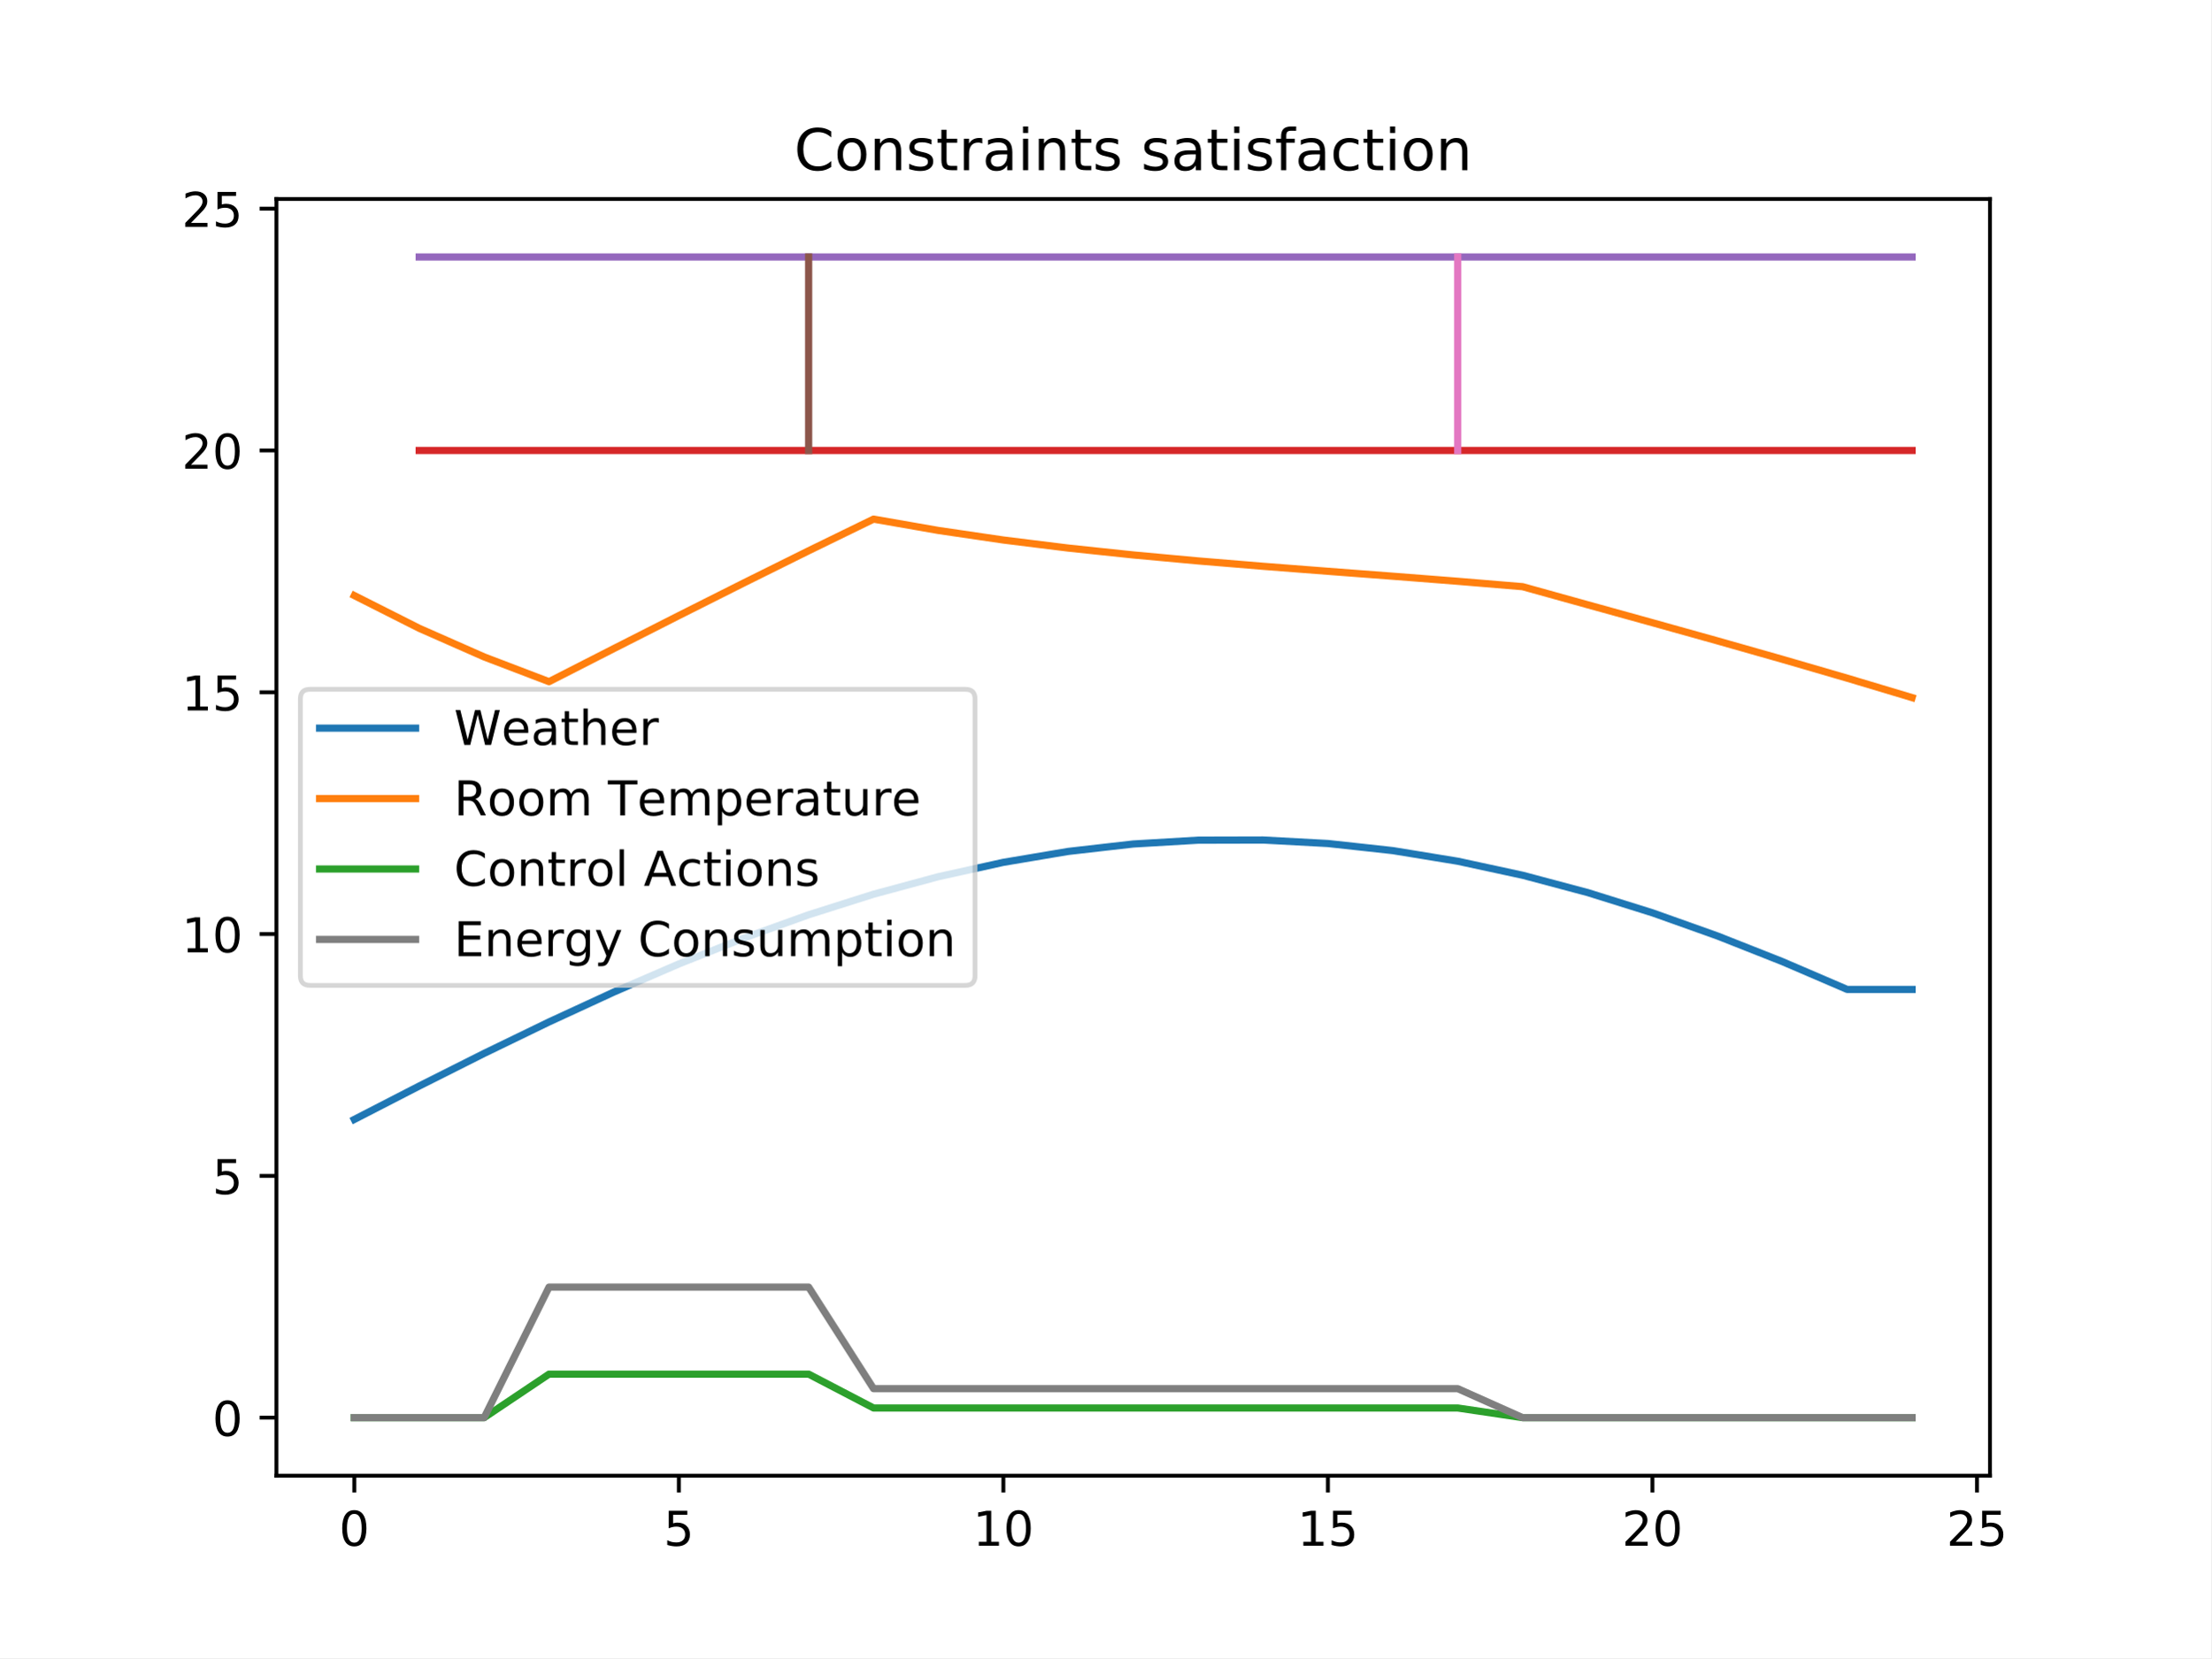
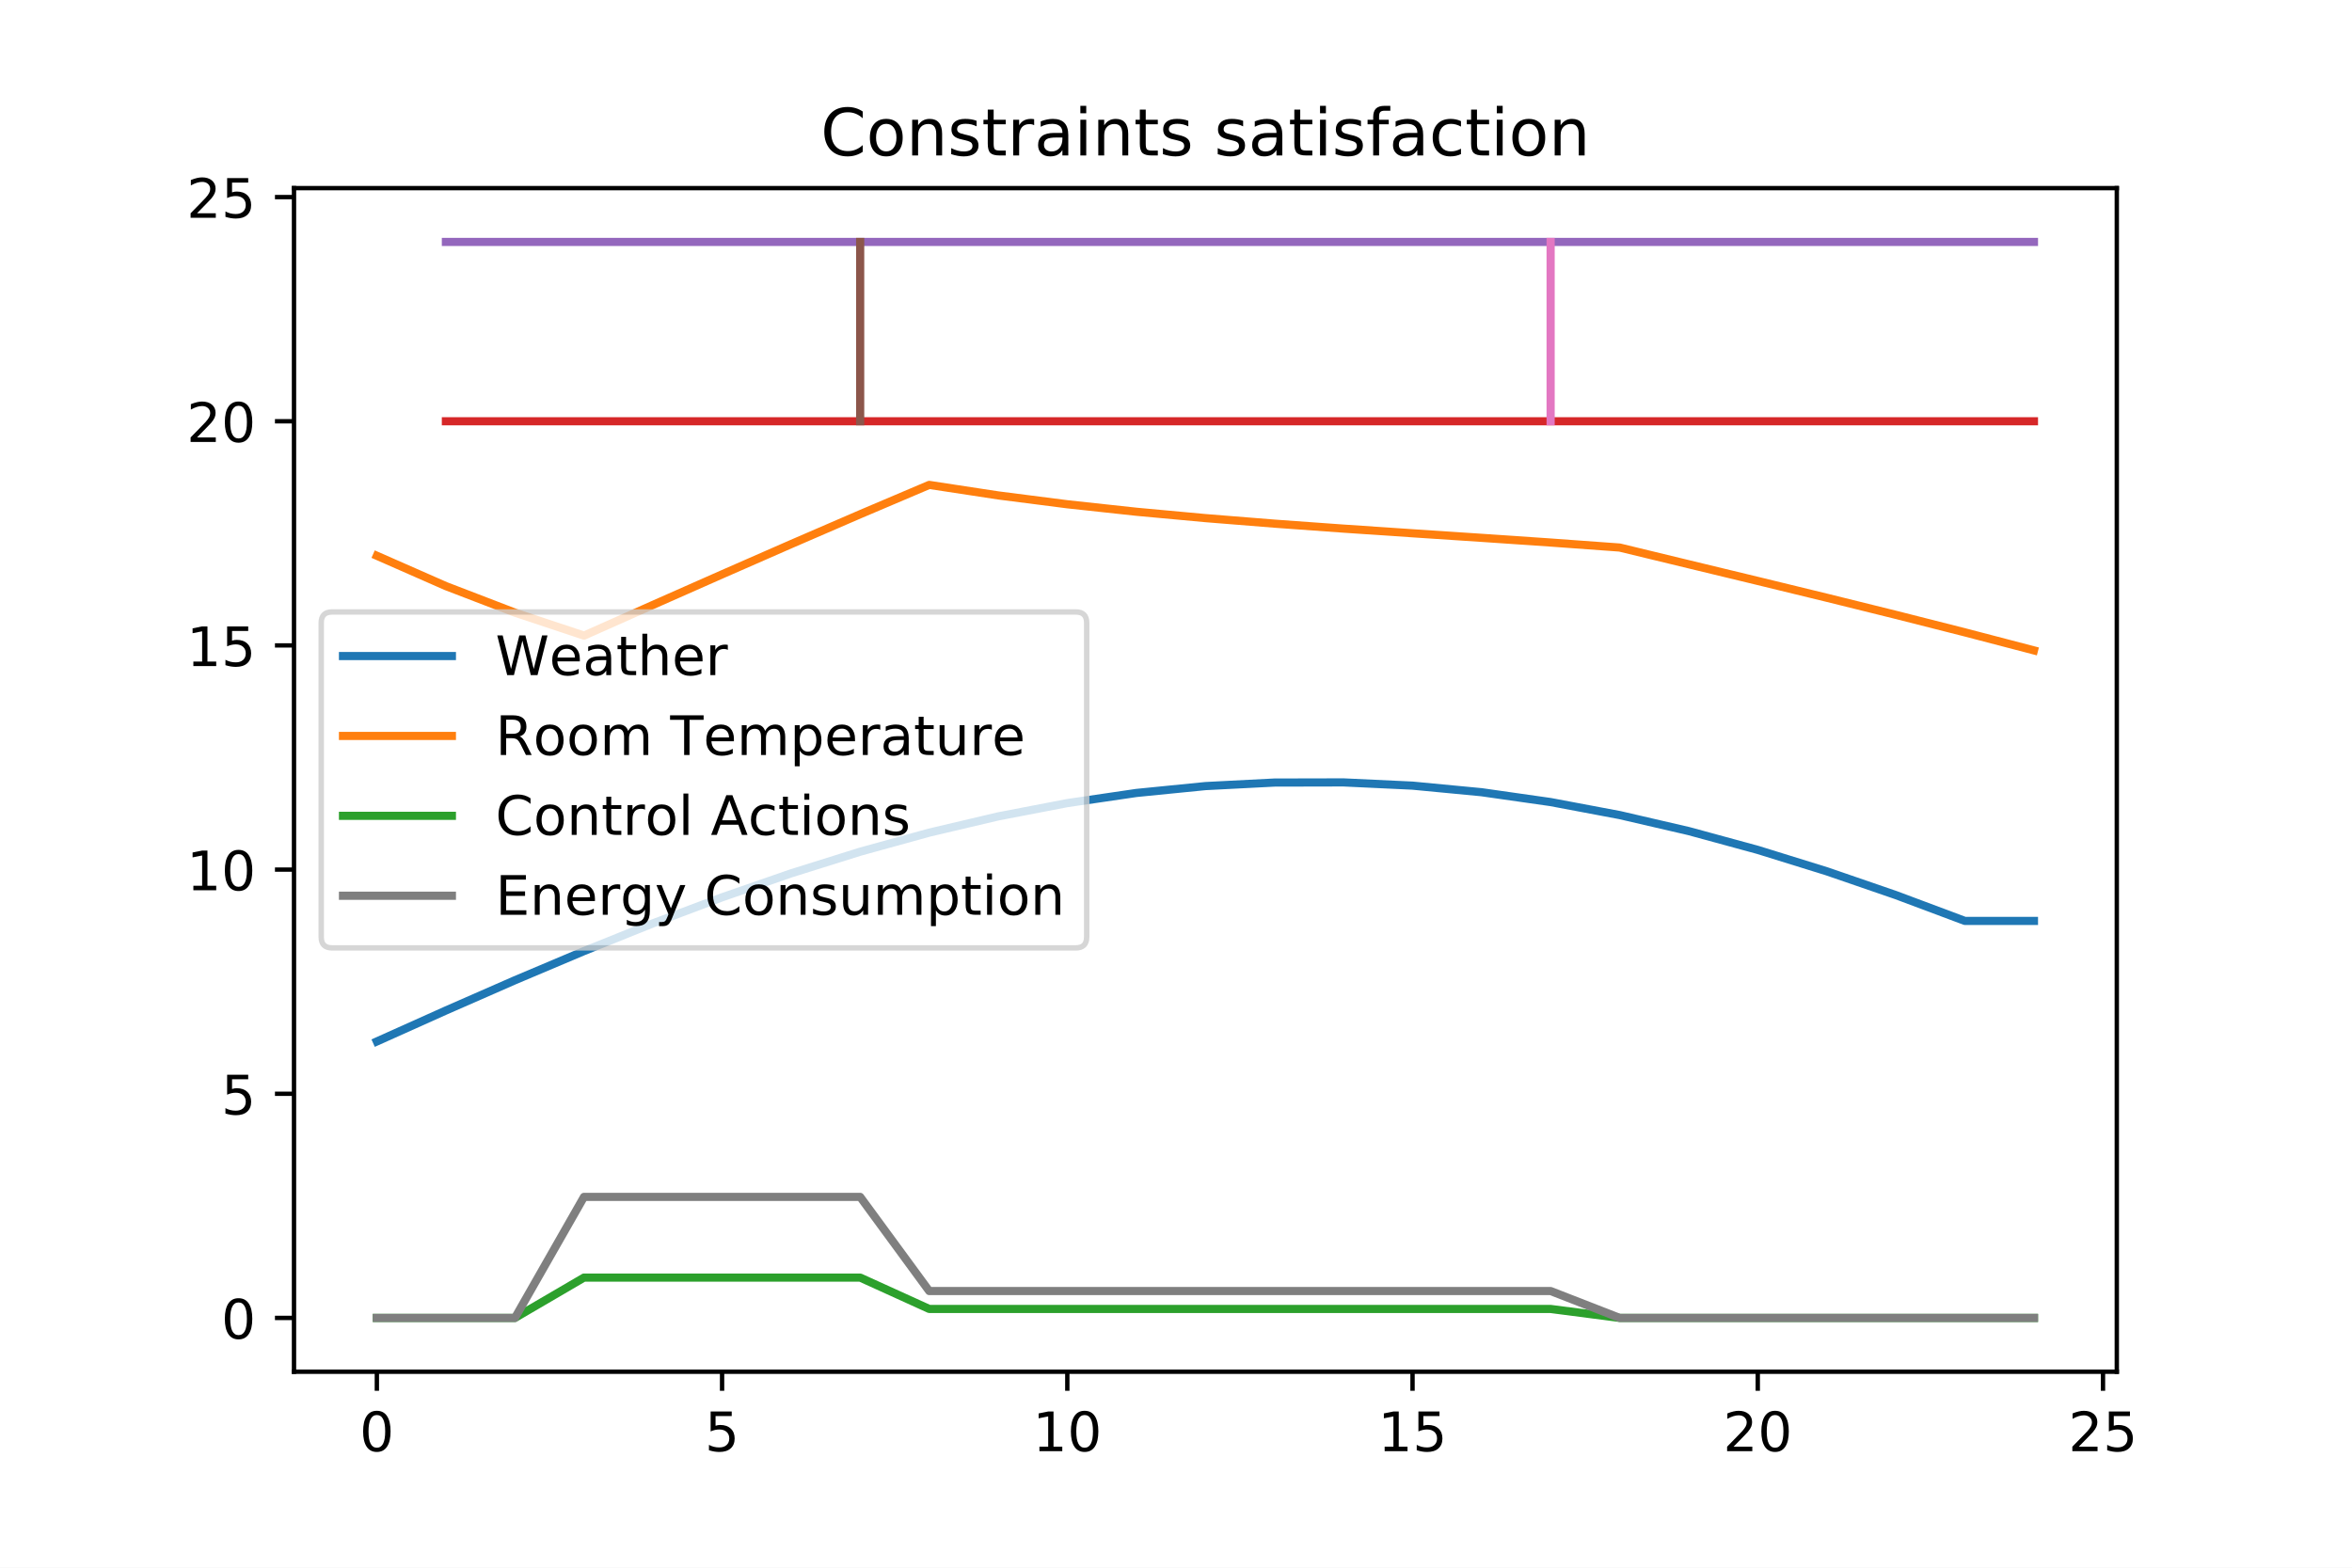
- <svg xmlns="http://www.w3.org/2000/svg" xmlns:xlink="http://www.w3.org/1999/xlink" height="345.6pt" version="1.1" viewBox="0 0 460.8 345.6" width="460.8pt">
+ <svg xmlns="http://www.w3.org/2000/svg" xmlns:xlink="http://www.w3.org/1999/xlink" height="288pt" version="1.1" viewBox="0 0 432 288" width="432pt">
  <defs>
    <style type="text/css">
*{stroke-linecap:butt;stroke-linejoin:round;}
  </style>
  </defs>
  <g id="figure_1">
    <g id="patch_1">
-       <path d="M 0 345.6  L 460.8 345.6  L 460.8 0  L 0 0  z " style="fill:#ffffff;" />
+       <path d="M 0 288  L 432 288  L 432 0  L 0 0  z " style="fill:#ffffff;" />
    </g>
    <g id="axes_1">
      <g id="patch_2">
-         <path d="M 57.6 307.584  L 414.72 307.584  L 414.72 41.472  L 57.6 41.472  z " style="fill:#ffffff;" />
+         <path d="M 54 252  L 388.8 252  L 388.8 34.56  L 54 34.56  z " style="fill:#ffffff;" />
      </g>
      <g id="matplotlib.axis_1">
        <g id="xtick_1">
          <g id="line2d_1">
            <defs>
-               <path d="M 0 0  L 0 3.5  " id="m997dacf31d" style="stroke:#000000;stroke-width:0.8;" />
-             </defs>
-             <g>
-               <use style="stroke:#000000;stroke-width:0.8;" x="73.833" xlink:href="#m997dacf31d" y="307.584" />
+               <path d="M 0 0  L 0 3.5  " id="m8aa4ab7838" style="stroke:#000000;stroke-width:0.8;" />
+             </defs>
+             <g>
+               <use style="stroke:#000000;stroke-width:0.8;" x="69.218" xlink:href="#m8aa4ab7838" y="252" />
            </g>
          </g>
          <g id="text_1">
            <defs>
              <path d="M 31.781 66.406  Q 24.172 66.406 20.328 58.906  Q 16.5 51.422 16.5 36.375  Q 16.5 21.391 20.328 13.891  Q 24.172 6.391 31.781 6.391  Q 39.453 6.391 43.281 13.891  Q 47.125 21.391 47.125 36.375  Q 47.125 51.422 43.281 58.906  Q 39.453 66.406 31.781 66.406  z M 31.781 74.219  Q 44.047 74.219 50.516 64.516  Q 56.984 54.828 56.984 36.375  Q 56.984 17.969 50.516 8.266  Q 44.047 -1.422 31.781 -1.422  Q 19.531 -1.422 13.062 8.266  Q 6.594 17.969 6.594 36.375  Q 6.594 54.828 13.062 64.516  Q 19.531 74.219 31.781 74.219  z " id="DejaVuSans-30" />
            </defs>
-             <g transform="translate(70.65148 322.1824)scale(0.1 -0.1)">
+             <g transform="translate(66.03693 266.5984)scale(0.1 -0.1)">
              <use xlink:href="#DejaVuSans-30" />
            </g>
          </g>
        </g>
        <g id="xtick_2">
          <g id="line2d_2">
            <g>
-               <use style="stroke:#000000;stroke-width:0.8;" x="141.469" xlink:href="#m997dacf31d" y="307.584" />
+               <use style="stroke:#000000;stroke-width:0.8;" x="132.627" xlink:href="#m8aa4ab7838" y="252" />
            </g>
          </g>
          <g id="text_2">
            <defs>
              <path d="M 10.797 72.906  L 49.516 72.906  L 49.516 64.594  L 19.828 64.594  L 19.828 46.734  Q 21.969 47.469 24.109 47.828  Q 26.266 48.188 28.422 48.188  Q 40.625 48.188 47.75 41.5  Q 54.891 34.812 54.891 23.391  Q 54.891 11.625 47.562 5.094  Q 40.234 -1.422 26.906 -1.422  Q 22.312 -1.422 17.547 -0.641  Q 12.797 0.141 7.719 1.703  L 7.719 11.625  Q 12.109 9.234 16.797 8.062  Q 21.484 6.891 26.703 6.891  Q 35.156 6.891 40.078 11.328  Q 45.016 15.766 45.016 23.391  Q 45.016 31 40.078 35.438  Q 35.156 39.891 26.703 39.891  Q 22.75 39.891 18.812 39.016  Q 14.891 38.141 10.797 36.281  z " id="DejaVuSans-35" />
            </defs>
-             <g transform="translate(138.2878 322.1824)scale(0.1 -0.1)">
+             <g transform="translate(129.446 266.5984)scale(0.1 -0.1)">
              <use xlink:href="#DejaVuSans-35" />
            </g>
          </g>
        </g>
        <g id="xtick_3">
          <g id="line2d_3">
            <g>
-               <use style="stroke:#000000;stroke-width:0.8;" x="209.105" xlink:href="#m997dacf31d" y="307.584" />
+               <use style="stroke:#000000;stroke-width:0.8;" x="196.036" xlink:href="#m8aa4ab7838" y="252" />
            </g>
          </g>
          <g id="text_3">
            <defs>
              <path d="M 12.406 8.297  L 28.516 8.297  L 28.516 63.922  L 10.984 60.406  L 10.984 69.391  L 28.422 72.906  L 38.281 72.906  L 38.281 8.297  L 54.391 8.297  L 54.391 0  L 12.406 0  z " id="DejaVuSans-31" />
            </defs>
-             <g transform="translate(202.743 322.1824)scale(0.1 -0.1)">
+             <g transform="translate(189.6739 266.5984)scale(0.1 -0.1)">
              <use xlink:href="#DejaVuSans-31" />
              <use x="63.623" xlink:href="#DejaVuSans-30" />
            </g>
          </g>
        </g>
        <g id="xtick_4">
          <g id="line2d_4">
            <g>
-               <use style="stroke:#000000;stroke-width:0.8;" x="276.742" xlink:href="#m997dacf31d" y="307.584" />
+               <use style="stroke:#000000;stroke-width:0.8;" x="259.445" xlink:href="#m8aa4ab7838" y="252" />
            </g>
          </g>
          <g id="text_4">
-             <g transform="translate(270.3793 322.1824)scale(0.1 -0.1)">
+             <g transform="translate(253.083 266.5984)scale(0.1 -0.1)">
              <use xlink:href="#DejaVuSans-31" />
              <use x="63.623" xlink:href="#DejaVuSans-35" />
            </g>
          </g>
        </g>
        <g id="xtick_5">
          <g id="line2d_5">
            <g>
-               <use style="stroke:#000000;stroke-width:0.8;" x="344.378" xlink:href="#m997dacf31d" y="307.584" />
+               <use style="stroke:#000000;stroke-width:0.8;" x="322.855" xlink:href="#m8aa4ab7838" y="252" />
            </g>
          </g>
          <g id="text_5">
            <defs>
              <path d="M 19.188 8.297  L 53.609 8.297  L 53.609 0  L 7.328 0  L 7.328 8.297  Q 12.938 14.109 22.625 23.891  Q 32.328 33.688 34.812 36.531  Q 39.547 41.844 41.422 45.531  Q 43.312 49.219 43.312 52.781  Q 43.312 58.594 39.234 62.25  Q 35.156 65.922 28.609 65.922  Q 23.969 65.922 18.812 64.312  Q 13.672 62.703 7.812 59.422  L 7.812 69.391  Q 13.766 71.781 18.938 73  Q 24.125 74.219 28.422 74.219  Q 39.75 74.219 46.484 68.547  Q 53.219 62.891 53.219 53.422  Q 53.219 48.922 51.531 44.891  Q 49.859 40.875 45.406 35.406  Q 44.188 33.984 37.641 27.219  Q 31.109 20.453 19.188 8.297  z " id="DejaVuSans-32" />
            </defs>
-             <g transform="translate(338.0157 322.1824)scale(0.1 -0.1)">
+             <g transform="translate(316.492 266.5984)scale(0.1 -0.1)">
              <use xlink:href="#DejaVuSans-32" />
              <use x="63.623" xlink:href="#DejaVuSans-30" />
            </g>
          </g>
        </g>
        <g id="xtick_6">
          <g id="line2d_6">
            <g>
-               <use style="stroke:#000000;stroke-width:0.8;" x="412.015" xlink:href="#m997dacf31d" y="307.584" />
+               <use style="stroke:#000000;stroke-width:0.8;" x="386.264" xlink:href="#m8aa4ab7838" y="252" />
            </g>
          </g>
          <g id="text_6">
-             <g transform="translate(405.652 322.1824)scale(0.1 -0.1)">
+             <g transform="translate(379.9011 266.5984)scale(0.1 -0.1)">
              <use xlink:href="#DejaVuSans-32" />
              <use x="63.623" xlink:href="#DejaVuSans-35" />
            </g>
          </g>
        </g>
      </g>
      <g id="matplotlib.axis_2">
        <g id="ytick_1">
          <g id="line2d_7">
            <defs>
-               <path d="M 0 0  L -3.5 0  " id="m9023e79af1" style="stroke:#000000;stroke-width:0.8;" />
-             </defs>
-             <g>
-               <use style="stroke:#000000;stroke-width:0.8;" x="57.6" xlink:href="#m9023e79af1" y="295.488" />
+               <path d="M 0 0  L -3.5 0  " id="mf135e566cc" style="stroke:#000000;stroke-width:0.8;" />
+             </defs>
+             <g>
+               <use style="stroke:#000000;stroke-width:0.8;" x="54" xlink:href="#mf135e566cc" y="242.116" />
            </g>
          </g>
          <g id="text_7">
-             <g transform="translate(44.2375 299.2872)scale(0.1 -0.1)">
+             <g transform="translate(40.6375 245.9156)scale(0.1 -0.1)">
              <use xlink:href="#DejaVuSans-30" />
            </g>
          </g>
        </g>
        <g id="ytick_2">
          <g id="line2d_8">
            <g>
-               <use style="stroke:#000000;stroke-width:0.8;" x="57.6" xlink:href="#m9023e79af1" y="245.088" />
+               <use style="stroke:#000000;stroke-width:0.8;" x="54" xlink:href="#mf135e566cc" y="200.935" />
            </g>
          </g>
          <g id="text_8">
-             <g transform="translate(44.2375 248.8872)scale(0.1 -0.1)">
+             <g transform="translate(40.6375 204.7338)scale(0.1 -0.1)">
              <use xlink:href="#DejaVuSans-35" />
            </g>
          </g>
        </g>
        <g id="ytick_3">
          <g id="line2d_9">
            <g>
-               <use style="stroke:#000000;stroke-width:0.8;" x="57.6" xlink:href="#m9023e79af1" y="194.688" />
+               <use style="stroke:#000000;stroke-width:0.8;" x="54" xlink:href="#mf135e566cc" y="159.753" />
            </g>
          </g>
          <g id="text_9">
-             <g transform="translate(37.875 198.4872)scale(0.1 -0.1)">
+             <g transform="translate(34.275 163.5519)scale(0.1 -0.1)">
              <use xlink:href="#DejaVuSans-31" />
              <use x="63.623" xlink:href="#DejaVuSans-30" />
            </g>
          </g>
        </g>
        <g id="ytick_4">
          <g id="line2d_10">
            <g>
-               <use style="stroke:#000000;stroke-width:0.8;" x="57.6" xlink:href="#m9023e79af1" y="144.288" />
+               <use style="stroke:#000000;stroke-width:0.8;" x="54" xlink:href="#mf135e566cc" y="118.571" />
            </g>
          </g>
          <g id="text_10">
-             <g transform="translate(37.875 148.0872)scale(0.1 -0.1)">
+             <g transform="translate(34.275 122.3701)scale(0.1 -0.1)">
              <use xlink:href="#DejaVuSans-31" />
              <use x="63.623" xlink:href="#DejaVuSans-35" />
            </g>
          </g>
        </g>
        <g id="ytick_5">
          <g id="line2d_11">
            <g>
-               <use style="stroke:#000000;stroke-width:0.8;" x="57.6" xlink:href="#m9023e79af1" y="93.888" />
+               <use style="stroke:#000000;stroke-width:0.8;" x="54" xlink:href="#mf135e566cc" y="77.389" />
            </g>
          </g>
          <g id="text_11">
-             <g transform="translate(37.875 97.68722)scale(0.1 -0.1)">
+             <g transform="translate(34.275 81.18831)scale(0.1 -0.1)">
              <use xlink:href="#DejaVuSans-32" />
              <use x="63.623" xlink:href="#DejaVuSans-30" />
            </g>
          </g>
        </g>
        <g id="ytick_6">
          <g id="line2d_12">
            <g>
-               <use style="stroke:#000000;stroke-width:0.8;" x="57.6" xlink:href="#m9023e79af1" y="43.488" />
+               <use style="stroke:#000000;stroke-width:0.8;" x="54" xlink:href="#mf135e566cc" y="36.207" />
            </g>
          </g>
          <g id="text_12">
-             <g transform="translate(37.875 47.28722)scale(0.1 -0.1)">
+             <g transform="translate(34.275 40.00649)scale(0.1 -0.1)">
              <use xlink:href="#DejaVuSans-32" />
              <use x="63.623" xlink:href="#DejaVuSans-35" />
            </g>
          </g>
        </g>
      </g>
      <g id="line2d_13">
-         <path clip-path="url(#pc0f5f136fc)" d="M 73.833 233.33  L 87.36 226.366  L 100.887 219.565  L 114.415 213.007  L 127.942 206.767  L 141.469 200.919  L 154.996 195.531  L 168.524 190.666  L 182.051 186.38  L 195.578 182.723  L 209.105 179.738  L 222.633 177.459  L 236.16 175.914  L 249.687 175.119  L 263.215 175.085  L 276.742 175.812  L 290.269 177.292  L 303.796 179.506  L 317.324 182.43  L 330.851 186.029  L 344.378 190.261  L 357.905 195.077  L 371.433 200.421  L 384.96 206.231  L 398.487 206.231  " style="fill:none;stroke:#1f77b4;stroke-linecap:square;stroke-width:1.5;" />
+         <path clip-path="url(#p400b72533b)" d="M 69.218 191.327  L 81.9 185.637  L 94.582 180.08  L 107.264 174.721  L 119.945 169.623  L 132.627 164.844  L 145.309 160.442  L 157.991 156.466  L 170.673 152.964  L 183.355 149.976  L 196.036 147.537  L 208.718 145.675  L 221.4 144.412  L 234.082 143.763  L 246.764 143.735  L 259.445 144.329  L 272.127 145.538  L 284.809 147.348  L 297.491 149.737  L 310.173 152.677  L 322.855 156.135  L 335.536 160.071  L 348.218 164.437  L 360.9 169.184  L 373.582 169.184  " style="fill:none;stroke:#1f77b4;stroke-linecap:square;stroke-width:1.5;" />
      </g>
      <g id="line2d_14">
-         <path clip-path="url(#pc0f5f136fc)" d="M 73.833 124.128  L 87.36 130.953  L 100.887 136.916  L 114.415 142.082  L 127.942 135.175  L 141.469 128.309  L 154.996 121.507  L 168.524 114.794  L 182.051 108.196  L 195.578 110.562  L 209.105 112.552  L 222.633 114.232  L 236.16 115.663  L 249.687 116.909  L 263.215 118.027  L 276.742 119.073  L 290.269 120.099  L 303.796 121.154  L 317.324 122.281  L 330.851 126.04  L 344.378 129.79  L 357.905 133.569  L 371.433 137.413  L 384.96 141.351  L 398.487 145.406  " style="fill:none;stroke:#ff7f0e;stroke-linecap:square;stroke-width:1.5;" />
+         <path clip-path="url(#p400b72533b)" d="M 69.218 102.098  L 81.9 107.675  L 94.582 112.548  L 107.264 116.768  L 119.945 111.124  L 132.627 105.515  L 145.309 99.957  L 157.991 94.471  L 170.673 89.08  L 183.355 91.014  L 196.036 92.64  L 208.718 94.012  L 221.4 95.182  L 234.082 96.199  L 246.764 97.113  L 259.445 97.968  L 272.127 98.806  L 284.809 99.668  L 297.491 100.589  L 310.173 103.661  L 322.855 106.724  L 335.536 109.812  L 348.218 112.954  L 360.9 116.171  L 373.582 119.485  " style="fill:none;stroke:#ff7f0e;stroke-linecap:square;stroke-width:1.5;" />
      </g>
      <g id="line2d_15">
-         <path clip-path="url(#pc0f5f136fc)" d="M 73.833 295.488  L 87.36 295.488  L 100.887 295.488  L 114.415 286.416  L 127.942 286.416  L 141.469 286.416  L 154.996 286.416  L 168.524 286.416  L 182.051 293.472  L 195.578 293.472  L 209.105 293.472  L 222.633 293.472  L 236.16 293.472  L 249.687 293.472  L 263.215 293.472  L 276.742 293.472  L 290.269 293.472  L 303.796 293.472  L 317.324 295.488  L 330.851 295.488  L 344.378 295.488  L 357.905 295.488  L 371.433 295.488  L 384.96 295.488  L 398.487 295.488  " style="fill:none;stroke:#2ca02c;stroke-linecap:square;stroke-width:1.5;" />
+         <path clip-path="url(#p400b72533b)" d="M 69.218 242.116  L 81.9 242.116  L 94.582 242.116  L 107.264 234.704  L 119.945 234.704  L 132.627 234.704  L 145.309 234.704  L 157.991 234.704  L 170.673 240.469  L 183.355 240.469  L 196.036 240.469  L 208.718 240.469  L 221.4 240.469  L 234.082 240.469  L 246.764 240.469  L 259.445 240.469  L 272.127 240.469  L 284.809 240.469  L 297.491 242.116  L 310.173 242.116  L 322.855 242.116  L 335.536 242.116  L 348.218 242.116  L 360.9 242.116  L 373.582 242.116  " style="fill:none;stroke:#2ca02c;stroke-linecap:square;stroke-width:1.5;" />
      </g>
      <g id="line2d_16">
-         <path clip-path="url(#pc0f5f136fc)" d="M 87.36 93.888  L 398.487 93.888  " style="fill:none;stroke:#d62728;stroke-linecap:square;stroke-width:1.5;" />
+         <path clip-path="url(#p400b72533b)" d="M 81.9 77.389  L 373.582 77.389  " style="fill:none;stroke:#d62728;stroke-linecap:square;stroke-width:1.5;" />
      </g>
      <g id="line2d_17">
-         <path clip-path="url(#pc0f5f136fc)" d="M 87.36 53.568  L 398.487 53.568  " style="fill:none;stroke:#9467bd;stroke-linecap:square;stroke-width:1.5;" />
+         <path clip-path="url(#p400b72533b)" d="M 81.9 44.444  L 373.582 44.444  " style="fill:none;stroke:#9467bd;stroke-linecap:square;stroke-width:1.5;" />
      </g>
      <g id="line2d_18">
-         <path clip-path="url(#pc0f5f136fc)" d="M 168.524 93.888  L 168.524 53.568  " style="fill:none;stroke:#8c564b;stroke-linecap:square;stroke-width:1.5;" />
+         <path clip-path="url(#p400b72533b)" d="M 157.991 77.389  L 157.991 44.444  " style="fill:none;stroke:#8c564b;stroke-linecap:square;stroke-width:1.5;" />
      </g>
      <g id="line2d_19">
-         <path clip-path="url(#pc0f5f136fc)" d="M 303.796 93.888  L 303.796 53.568  " style="fill:none;stroke:#e377c2;stroke-linecap:square;stroke-width:1.5;" />
+         <path clip-path="url(#p400b72533b)" d="M 284.809 77.389  L 284.809 44.444  " style="fill:none;stroke:#e377c2;stroke-linecap:square;stroke-width:1.5;" />
      </g>
      <g id="line2d_20">
-         <path clip-path="url(#pc0f5f136fc)" d="M 73.833 295.488  L 87.36 295.488  L 100.887 295.488  L 114.415 268.272  L 127.942 268.272  L 141.469 268.272  L 154.996 268.272  L 168.524 268.272  L 182.051 289.44  L 195.578 289.44  L 209.105 289.44  L 222.633 289.44  L 236.16 289.44  L 249.687 289.44  L 263.215 289.44  L 276.742 289.44  L 290.269 289.44  L 303.796 289.44  L 317.324 295.488  L 330.851 295.488  L 344.378 295.488  L 357.905 295.488  L 371.433 295.488  L 384.96 295.488  L 398.487 295.488  " style="fill:none;stroke:#7f7f7f;stroke-linecap:square;stroke-width:1.5;" />
+         <path clip-path="url(#p400b72533b)" d="M 69.218 242.116  L 81.9 242.116  L 94.582 242.116  L 107.264 219.878  L 119.945 219.878  L 132.627 219.878  L 145.309 219.878  L 157.991 219.878  L 170.673 237.175  L 183.355 237.175  L 196.036 237.175  L 208.718 237.175  L 221.4 237.175  L 234.082 237.175  L 246.764 237.175  L 259.445 237.175  L 272.127 237.175  L 284.809 237.175  L 297.491 242.116  L 310.173 242.116  L 322.855 242.116  L 335.536 242.116  L 348.218 242.116  L 360.9 242.116  L 373.582 242.116  " style="fill:none;stroke:#7f7f7f;stroke-linecap:square;stroke-width:1.5;" />
      </g>
      <g id="patch_3">
-         <path d="M 57.6 307.584  L 57.6 41.472  " style="fill:none;stroke:#000000;stroke-linecap:square;stroke-linejoin:miter;stroke-width:0.8;" />
+         <path d="M 54 252  L 54 34.56  " style="fill:none;stroke:#000000;stroke-linecap:square;stroke-linejoin:miter;stroke-width:0.8;" />
      </g>
      <g id="patch_4">
-         <path d="M 414.72 307.584  L 414.72 41.472  " style="fill:none;stroke:#000000;stroke-linecap:square;stroke-linejoin:miter;stroke-width:0.8;" />
+         <path d="M 388.8 252  L 388.8 34.56  " style="fill:none;stroke:#000000;stroke-linecap:square;stroke-linejoin:miter;stroke-width:0.8;" />
      </g>
      <g id="patch_5">
-         <path d="M 57.6 307.584  L 414.72 307.584  " style="fill:none;stroke:#000000;stroke-linecap:square;stroke-linejoin:miter;stroke-width:0.8;" />
+         <path d="M 54 252  L 388.8 252  " style="fill:none;stroke:#000000;stroke-linecap:square;stroke-linejoin:miter;stroke-width:0.8;" />
      </g>
      <g id="patch_6">
-         <path d="M 57.6 41.472  L 414.72 41.472  " style="fill:none;stroke:#000000;stroke-linecap:square;stroke-linejoin:miter;stroke-width:0.8;" />
+         <path d="M 54 34.56  L 388.8 34.56  " style="fill:none;stroke:#000000;stroke-linecap:square;stroke-linejoin:miter;stroke-width:0.8;" />
      </g>
      <g id="text_13">
        <defs>
          <path d="M 64.406 67.281  L 64.406 56.891  Q 59.422 61.531 53.781 63.812  Q 48.141 66.109 41.797 66.109  Q 29.297 66.109 22.656 58.469  Q 16.016 50.828 16.016 36.375  Q 16.016 21.969 22.656 14.328  Q 29.297 6.688 41.797 6.688  Q 48.141 6.688 53.781 8.984  Q 59.422 11.281 64.406 15.922  L 64.406 5.609  Q 59.234 2.094 53.438 0.328  Q 47.656 -1.422 41.219 -1.422  Q 24.656 -1.422 15.125 8.703  Q 5.609 18.844 5.609 36.375  Q 5.609 53.953 15.125 64.078  Q 24.656 74.219 41.219 74.219  Q 47.75 74.219 53.531 72.484  Q 59.328 70.75 64.406 67.281  z " id="DejaVuSans-43" />
          <path d="M 30.609 48.391  Q 23.391 48.391 19.188 42.75  Q 14.984 37.109 14.984 27.297  Q 14.984 17.484 19.156 11.844  Q 23.344 6.203 30.609 6.203  Q 37.797 6.203 41.984 11.859  Q 46.188 17.531 46.188 27.297  Q 46.188 37.016 41.984 42.703  Q 37.797 48.391 30.609 48.391  z M 30.609 56  Q 42.328 56 49.016 48.375  Q 55.719 40.766 55.719 27.297  Q 55.719 13.875 49.016 6.219  Q 42.328 -1.422 30.609 -1.422  Q 18.844 -1.422 12.172 6.219  Q 5.516 13.875 5.516 27.297  Q 5.516 40.766 12.172 48.375  Q 18.844 56 30.609 56  z " id="DejaVuSans-6f" />
          <path d="M 54.891 33.016  L 54.891 0  L 45.906 0  L 45.906 32.719  Q 45.906 40.484 42.875 44.328  Q 39.844 48.188 33.797 48.188  Q 26.516 48.188 22.312 43.547  Q 18.109 38.922 18.109 30.906  L 18.109 0  L 9.078 0  L 9.078 54.688  L 18.109 54.688  L 18.109 46.188  Q 21.344 51.125 25.703 53.562  Q 30.078 56 35.797 56  Q 45.219 56 50.047 50.172  Q 54.891 44.344 54.891 33.016  z " id="DejaVuSans-6e" />
          <path d="M 44.281 53.078  L 44.281 44.578  Q 40.484 46.531 36.375 47.5  Q 32.281 48.484 27.875 48.484  Q 21.188 48.484 17.844 46.438  Q 14.5 44.391 14.5 40.281  Q 14.5 37.156 16.891 35.375  Q 19.281 33.594 26.516 31.984  L 29.594 31.297  Q 39.156 29.25 43.188 25.516  Q 47.219 21.781 47.219 15.094  Q 47.219 7.469 41.188 3.016  Q 35.156 -1.422 24.609 -1.422  Q 20.219 -1.422 15.453 -0.562  Q 10.688 0.297 5.422 2  L 5.422 11.281  Q 10.406 8.688 15.234 7.391  Q 20.062 6.109 24.812 6.109  Q 31.156 6.109 34.562 8.281  Q 37.984 10.453 37.984 14.406  Q 37.984 18.062 35.516 20.016  Q 33.062 21.969 24.703 23.781  L 21.578 24.516  Q 13.234 26.266 9.516 29.906  Q 5.812 33.547 5.812 39.891  Q 5.812 47.609 11.281 51.797  Q 16.75 56 26.812 56  Q 31.781 56 36.172 55.266  Q 40.578 54.547 44.281 53.078  z " id="DejaVuSans-73" />
          <path d="M 18.312 70.219  L 18.312 54.688  L 36.812 54.688  L 36.812 47.703  L 18.312 47.703  L 18.312 18.016  Q 18.312 11.328 20.141 9.422  Q 21.969 7.516 27.594 7.516  L 36.812 7.516  L 36.812 0  L 27.594 0  Q 17.188 0 13.234 3.875  Q 9.281 7.766 9.281 18.016  L 9.281 47.703  L 2.688 47.703  L 2.688 54.688  L 9.281 54.688  L 9.281 70.219  z " id="DejaVuSans-74" />
          <path d="M 41.109 46.297  Q 39.594 47.172 37.812 47.578  Q 36.031 48 33.891 48  Q 26.266 48 22.188 43.047  Q 18.109 38.094 18.109 28.812  L 18.109 0  L 9.078 0  L 9.078 54.688  L 18.109 54.688  L 18.109 46.188  Q 20.953 51.172 25.484 53.578  Q 30.031 56 36.531 56  Q 37.453 56 38.578 55.875  Q 39.703 55.766 41.062 55.516  z " id="DejaVuSans-72" />
          <path d="M 34.281 27.484  Q 23.391 27.484 19.188 25  Q 14.984 22.516 14.984 16.5  Q 14.984 11.719 18.141 8.906  Q 21.297 6.109 26.703 6.109  Q 34.188 6.109 38.703 11.406  Q 43.219 16.703 43.219 25.484  L 43.219 27.484  z M 52.203 31.203  L 52.203 0  L 43.219 0  L 43.219 8.297  Q 40.141 3.328 35.547 0.953  Q 30.953 -1.422 24.312 -1.422  Q 15.922 -1.422 10.953 3.297  Q 6 8.016 6 15.922  Q 6 25.141 12.172 29.828  Q 18.359 34.516 30.609 34.516  L 43.219 34.516  L 43.219 35.406  Q 43.219 41.609 39.141 45  Q 35.062 48.391 27.688 48.391  Q 23 48.391 18.547 47.266  Q 14.109 46.141 10.016 43.891  L 10.016 52.203  Q 14.938 54.109 19.578 55.047  Q 24.219 56 28.609 56  Q 40.484 56 46.344 49.844  Q 52.203 43.703 52.203 31.203  z " id="DejaVuSans-61" />
          <path d="M 9.422 54.688  L 18.406 54.688  L 18.406 0  L 9.422 0  z M 9.422 75.984  L 18.406 75.984  L 18.406 64.594  L 9.422 64.594  z " id="DejaVuSans-69" />
          <path id="DejaVuSans-20" />
          <path d="M 37.109 75.984  L 37.109 68.5  L 28.516 68.5  Q 23.688 68.5 21.797 66.547  Q 19.922 64.594 19.922 59.516  L 19.922 54.688  L 34.719 54.688  L 34.719 47.703  L 19.922 47.703  L 19.922 0  L 10.891 0  L 10.891 47.703  L 2.297 47.703  L 2.297 54.688  L 10.891 54.688  L 10.891 58.5  Q 10.891 67.625 15.141 71.797  Q 19.391 75.984 28.609 75.984  z " id="DejaVuSans-66" />
          <path d="M 48.781 52.594  L 48.781 44.188  Q 44.969 46.297 41.141 47.344  Q 37.312 48.391 33.406 48.391  Q 24.656 48.391 19.812 42.844  Q 14.984 37.312 14.984 27.297  Q 14.984 17.281 19.812 11.734  Q 24.656 6.203 33.406 6.203  Q 37.312 6.203 41.141 7.25  Q 44.969 8.297 48.781 10.406  L 48.781 2.094  Q 45.016 0.344 40.984 -0.531  Q 36.969 -1.422 32.422 -1.422  Q 20.062 -1.422 12.781 6.344  Q 5.516 14.109 5.516 27.297  Q 5.516 40.672 12.859 48.328  Q 20.219 56 33.016 56  Q 37.156 56 41.109 55.141  Q 45.062 54.297 48.781 52.594  z " id="DejaVuSans-63" />
        </defs>
-         <g transform="translate(165.4931 35.472)scale(0.12 -0.12)">
+         <g transform="translate(150.7331 28.56)scale(0.12 -0.12)">
          <use xlink:href="#DejaVuSans-43" />
          <use x="69.824" xlink:href="#DejaVuSans-6f" />
          <use x="131.006" xlink:href="#DejaVuSans-6e" />
          <use x="194.385" xlink:href="#DejaVuSans-73" />
          <use x="246.484" xlink:href="#DejaVuSans-74" />
          <use x="285.693" xlink:href="#DejaVuSans-72" />
          <use x="326.807" xlink:href="#DejaVuSans-61" />
          <use x="388.086" xlink:href="#DejaVuSans-69" />
          <use x="415.869" xlink:href="#DejaVuSans-6e" />
          <use x="479.248" xlink:href="#DejaVuSans-74" />
          <use x="518.457" xlink:href="#DejaVuSans-73" />
          <use x="570.557" xlink:href="#DejaVuSans-20" />
          <use x="602.344" xlink:href="#DejaVuSans-73" />
          <use x="654.443" xlink:href="#DejaVuSans-61" />
          <use x="715.723" xlink:href="#DejaVuSans-74" />
          <use x="754.932" xlink:href="#DejaVuSans-69" />
          <use x="782.715" xlink:href="#DejaVuSans-73" />
          <use x="834.814" xlink:href="#DejaVuSans-66" />
          <use x="870.02" xlink:href="#DejaVuSans-61" />
          <use x="931.299" xlink:href="#DejaVuSans-63" />
          <use x="986.279" xlink:href="#DejaVuSans-74" />
          <use x="1025.488" xlink:href="#DejaVuSans-69" />
          <use x="1053.271" xlink:href="#DejaVuSans-6f" />
          <use x="1114.453" xlink:href="#DejaVuSans-6e" />
        </g>
      </g>
      <g id="legend_1">
        <g id="patch_7">
-           <path d="M 64.6 205.384  L 201.194 205.384  Q 203.194 205.384 203.194 203.384  L 203.194 145.672  Q 203.194 143.672 201.194 143.672  L 64.6 143.672  Q 62.6 143.672 62.6 145.672  L 62.6 203.384  Q 62.6 205.384 64.6 205.384  z " style="fill:#ffffff;opacity:0.8;stroke:#cccccc;stroke-linejoin:miter;" />
+           <path d="M 61 174.136  L 197.594 174.136  Q 199.594 174.136 199.594 172.136  L 199.594 114.424  Q 199.594 112.424 197.594 112.424  L 61 112.424  Q 59 112.424 59 114.424  L 59 172.136  Q 59 174.136 61 174.136  z " style="fill:#ffffff;opacity:0.8;stroke:#cccccc;stroke-linejoin:miter;" />
        </g>
        <g id="line2d_21">
-           <path d="M 66.6 151.77  L 86.6 151.77  " style="fill:none;stroke:#1f77b4;stroke-linecap:square;stroke-width:1.5;" />
+           <path d="M 63 120.522  L 83 120.522  " style="fill:none;stroke:#1f77b4;stroke-linecap:square;stroke-width:1.5;" />
        </g>
        <g id="line2d_22" />
        <g id="text_14">
          <defs>
            <path d="M 3.328 72.906  L 13.281 72.906  L 28.609 11.281  L 43.891 72.906  L 54.984 72.906  L 70.312 11.281  L 85.594 72.906  L 95.609 72.906  L 77.297 0  L 64.891 0  L 49.516 63.281  L 33.984 0  L 21.578 0  z " id="DejaVuSans-57" />
            <path d="M 56.203 29.594  L 56.203 25.203  L 14.891 25.203  Q 15.484 15.922 20.484 11.062  Q 25.484 6.203 34.422 6.203  Q 39.594 6.203 44.453 7.469  Q 49.312 8.734 54.109 11.281  L 54.109 2.781  Q 49.266 0.734 44.188 -0.344  Q 39.109 -1.422 33.891 -1.422  Q 20.797 -1.422 13.156 6.188  Q 5.516 13.812 5.516 26.812  Q 5.516 40.234 12.766 48.109  Q 20.016 56 32.328 56  Q 43.359 56 49.781 48.891  Q 56.203 41.797 56.203 29.594  z M 47.219 32.234  Q 47.125 39.594 43.094 43.984  Q 39.062 48.391 32.422 48.391  Q 24.906 48.391 20.391 44.141  Q 15.875 39.891 15.188 32.172  z " id="DejaVuSans-65" />
            <path d="M 54.891 33.016  L 54.891 0  L 45.906 0  L 45.906 32.719  Q 45.906 40.484 42.875 44.328  Q 39.844 48.188 33.797 48.188  Q 26.516 48.188 22.312 43.547  Q 18.109 38.922 18.109 30.906  L 18.109 0  L 9.078 0  L 9.078 75.984  L 18.109 75.984  L 18.109 46.188  Q 21.344 51.125 25.703 53.562  Q 30.078 56 35.797 56  Q 45.219 56 50.047 50.172  Q 54.891 44.344 54.891 33.016  z " id="DejaVuSans-68" />
          </defs>
-           <g transform="translate(94.6 155.2702)scale(0.1 -0.1)">
+           <g transform="translate(91 124.0222)scale(0.1 -0.1)">
            <use xlink:href="#DejaVuSans-57" />
            <use x="98.799" xlink:href="#DejaVuSans-65" />
            <use x="160.322" xlink:href="#DejaVuSans-61" />
            <use x="221.602" xlink:href="#DejaVuSans-74" />
            <use x="260.811" xlink:href="#DejaVuSans-68" />
            <use x="324.189" xlink:href="#DejaVuSans-65" />
            <use x="385.713" xlink:href="#DejaVuSans-72" />
          </g>
        </g>
        <g id="line2d_23">
-           <path d="M 66.6 166.448  L 86.6 166.448  " style="fill:none;stroke:#ff7f0e;stroke-linecap:square;stroke-width:1.5;" />
+           <path d="M 63 135.2  L 83 135.2  " style="fill:none;stroke:#ff7f0e;stroke-linecap:square;stroke-width:1.5;" />
        </g>
        <g id="line2d_24" />
        <g id="text_15">
          <defs>
            <path d="M 44.391 34.188  Q 47.562 33.109 50.562 29.594  Q 53.562 26.078 56.594 19.922  L 66.609 0  L 56 0  L 46.688 18.703  Q 43.062 26.031 39.672 28.422  Q 36.281 30.812 30.422 30.812  L 19.672 30.812  L 19.672 0  L 9.812 0  L 9.812 72.906  L 32.078 72.906  Q 44.578 72.906 50.734 67.672  Q 56.891 62.453 56.891 51.906  Q 56.891 45.016 53.688 40.469  Q 50.484 35.938 44.391 34.188  z M 19.672 64.797  L 19.672 38.922  L 32.078 38.922  Q 39.203 38.922 42.844 42.219  Q 46.484 45.516 46.484 51.906  Q 46.484 58.297 42.844 61.547  Q 39.203 64.797 32.078 64.797  z " id="DejaVuSans-52" />
            <path d="M 52 44.188  Q 55.375 50.25 60.062 53.125  Q 64.75 56 71.094 56  Q 79.641 56 84.281 50.016  Q 88.922 44.047 88.922 33.016  L 88.922 0  L 79.891 0  L 79.891 32.719  Q 79.891 40.578 77.094 44.375  Q 74.312 48.188 68.609 48.188  Q 61.625 48.188 57.562 43.547  Q 53.516 38.922 53.516 30.906  L 53.516 0  L 44.484 0  L 44.484 32.719  Q 44.484 40.625 41.703 44.406  Q 38.922 48.188 33.109 48.188  Q 26.219 48.188 22.156 43.531  Q 18.109 38.875 18.109 30.906  L 18.109 0  L 9.078 0  L 9.078 54.688  L 18.109 54.688  L 18.109 46.188  Q 21.188 51.219 25.484 53.609  Q 29.781 56 35.688 56  Q 41.656 56 45.828 52.969  Q 50 49.953 52 44.188  z " id="DejaVuSans-6d" />
            <path d="M -0.297 72.906  L 61.375 72.906  L 61.375 64.594  L 35.5 64.594  L 35.5 0  L 25.594 0  L 25.594 64.594  L -0.297 64.594  z " id="DejaVuSans-54" />
            <path d="M 18.109 8.203  L 18.109 -20.797  L 9.078 -20.797  L 9.078 54.688  L 18.109 54.688  L 18.109 46.391  Q 20.953 51.266 25.266 53.625  Q 29.594 56 35.594 56  Q 45.562 56 51.781 48.094  Q 58.016 40.188 58.016 27.297  Q 58.016 14.406 51.781 6.484  Q 45.562 -1.422 35.594 -1.422  Q 29.594 -1.422 25.266 0.953  Q 20.953 3.328 18.109 8.203  z M 48.688 27.297  Q 48.688 37.203 44.609 42.844  Q 40.531 48.484 33.406 48.484  Q 26.266 48.484 22.188 42.844  Q 18.109 37.203 18.109 27.297  Q 18.109 17.391 22.188 11.75  Q 26.266 6.109 33.406 6.109  Q 40.531 6.109 44.609 11.75  Q 48.688 17.391 48.688 27.297  z " id="DejaVuSans-70" />
            <path d="M 8.5 21.578  L 8.5 54.688  L 17.484 54.688  L 17.484 21.922  Q 17.484 14.156 20.5 10.266  Q 23.531 6.391 29.594 6.391  Q 36.859 6.391 41.078 11.031  Q 45.312 15.672 45.312 23.688  L 45.312 54.688  L 54.297 54.688  L 54.297 0  L 45.312 0  L 45.312 8.406  Q 42.047 3.422 37.719 1  Q 33.406 -1.422 27.688 -1.422  Q 18.266 -1.422 13.375 4.438  Q 8.5 10.297 8.5 21.578  z M 31.109 56  z " id="DejaVuSans-75" />
          </defs>
-           <g transform="translate(94.6 169.9483)scale(0.1 -0.1)">
+           <g transform="translate(91 138.7003)scale(0.1 -0.1)">
            <use xlink:href="#DejaVuSans-52" />
            <use x="69.42" xlink:href="#DejaVuSans-6f" />
            <use x="130.602" xlink:href="#DejaVuSans-6f" />
            <use x="191.783" xlink:href="#DejaVuSans-6d" />
            <use x="289.195" xlink:href="#DejaVuSans-20" />
            <use x="320.982" xlink:href="#DejaVuSans-54" />
            <use x="381.801" xlink:href="#DejaVuSans-65" />
            <use x="443.324" xlink:href="#DejaVuSans-6d" />
            <use x="540.736" xlink:href="#DejaVuSans-70" />
            <use x="604.213" xlink:href="#DejaVuSans-65" />
            <use x="665.736" xlink:href="#DejaVuSans-72" />
            <use x="706.85" xlink:href="#DejaVuSans-61" />
            <use x="768.129" xlink:href="#DejaVuSans-74" />
            <use x="807.338" xlink:href="#DejaVuSans-75" />
            <use x="870.717" xlink:href="#DejaVuSans-72" />
            <use x="911.799" xlink:href="#DejaVuSans-65" />
          </g>
        </g>
        <g id="line2d_25">
-           <path d="M 66.6 181.126  L 86.6 181.126  " style="fill:none;stroke:#2ca02c;stroke-linecap:square;stroke-width:1.5;" />
+           <path d="M 63 149.878  L 83 149.878  " style="fill:none;stroke:#2ca02c;stroke-linecap:square;stroke-width:1.5;" />
        </g>
        <g id="line2d_26" />
        <g id="text_16">
          <defs>
            <path d="M 9.422 75.984  L 18.406 75.984  L 18.406 0  L 9.422 0  z " id="DejaVuSans-6c" />
            <path d="M 34.188 63.188  L 20.797 26.906  L 47.609 26.906  z M 28.609 72.906  L 39.797 72.906  L 67.578 0  L 57.328 0  L 50.688 18.703  L 17.828 18.703  L 11.188 0  L 0.781 0  z " id="DejaVuSans-41" />
          </defs>
-           <g transform="translate(94.6 184.6264)scale(0.1 -0.1)">
+           <g transform="translate(91 153.3784)scale(0.1 -0.1)">
            <use xlink:href="#DejaVuSans-43" />
            <use x="69.824" xlink:href="#DejaVuSans-6f" />
            <use x="131.006" xlink:href="#DejaVuSans-6e" />
            <use x="194.385" xlink:href="#DejaVuSans-74" />
            <use x="233.594" xlink:href="#DejaVuSans-72" />
            <use x="274.676" xlink:href="#DejaVuSans-6f" />
            <use x="335.857" xlink:href="#DejaVuSans-6c" />
            <use x="363.641" xlink:href="#DejaVuSans-20" />
            <use x="395.428" xlink:href="#DejaVuSans-41" />
            <use x="463.82" xlink:href="#DejaVuSans-63" />
            <use x="518.801" xlink:href="#DejaVuSans-74" />
            <use x="558.01" xlink:href="#DejaVuSans-69" />
            <use x="585.793" xlink:href="#DejaVuSans-6f" />
            <use x="646.975" xlink:href="#DejaVuSans-6e" />
            <use x="710.354" xlink:href="#DejaVuSans-73" />
          </g>
        </g>
        <g id="line2d_27">
-           <path d="M 66.6 195.805  L 86.6 195.805  " style="fill:none;stroke:#7f7f7f;stroke-linecap:square;stroke-width:1.5;" />
+           <path d="M 63 164.557  L 83 164.557  " style="fill:none;stroke:#7f7f7f;stroke-linecap:square;stroke-width:1.5;" />
        </g>
        <g id="line2d_28" />
        <g id="text_17">
          <defs>
            <path d="M 9.812 72.906  L 55.906 72.906  L 55.906 64.594  L 19.672 64.594  L 19.672 43.016  L 54.391 43.016  L 54.391 34.719  L 19.672 34.719  L 19.672 8.297  L 56.781 8.297  L 56.781 0  L 9.812 0  z " id="DejaVuSans-45" />
            <path d="M 45.406 27.984  Q 45.406 37.75 41.375 43.109  Q 37.359 48.484 30.078 48.484  Q 22.859 48.484 18.828 43.109  Q 14.797 37.75 14.797 27.984  Q 14.797 18.266 18.828 12.891  Q 22.859 7.516 30.078 7.516  Q 37.359 7.516 41.375 12.891  Q 45.406 18.266 45.406 27.984  z M 54.391 6.781  Q 54.391 -7.172 48.188 -13.984  Q 42 -20.797 29.203 -20.797  Q 24.469 -20.797 20.266 -20.094  Q 16.062 -19.391 12.109 -17.922  L 12.109 -9.188  Q 16.062 -11.328 19.922 -12.344  Q 23.781 -13.375 27.781 -13.375  Q 36.625 -13.375 41.016 -8.766  Q 45.406 -4.156 45.406 5.172  L 45.406 9.625  Q 42.625 4.781 38.281 2.391  Q 33.938 0 27.875 0  Q 17.828 0 11.672 7.656  Q 5.516 15.328 5.516 27.984  Q 5.516 40.672 11.672 48.328  Q 17.828 56 27.875 56  Q 33.938 56 38.281 53.609  Q 42.625 51.219 45.406 46.391  L 45.406 54.688  L 54.391 54.688  z " id="DejaVuSans-67" />
            <path d="M 32.172 -5.078  Q 28.375 -14.844 24.75 -17.812  Q 21.141 -20.797 15.094 -20.797  L 7.906 -20.797  L 7.906 -13.281  L 13.188 -13.281  Q 16.891 -13.281 18.938 -11.516  Q 21 -9.766 23.484 -3.219  L 25.094 0.875  L 2.984 54.688  L 12.5 54.688  L 29.594 11.922  L 46.688 54.688  L 56.203 54.688  z " id="DejaVuSans-79" />
          </defs>
-           <g transform="translate(94.6 199.3046)scale(0.1 -0.1)">
+           <g transform="translate(91 168.0566)scale(0.1 -0.1)">
            <use xlink:href="#DejaVuSans-45" />
            <use x="63.184" xlink:href="#DejaVuSans-6e" />
            <use x="126.562" xlink:href="#DejaVuSans-65" />
            <use x="188.086" xlink:href="#DejaVuSans-72" />
            <use x="229.184" xlink:href="#DejaVuSans-67" />
            <use x="292.66" xlink:href="#DejaVuSans-79" />
            <use x="351.84" xlink:href="#DejaVuSans-20" />
            <use x="383.627" xlink:href="#DejaVuSans-43" />
            <use x="453.451" xlink:href="#DejaVuSans-6f" />
            <use x="514.633" xlink:href="#DejaVuSans-6e" />
            <use x="578.012" xlink:href="#DejaVuSans-73" />
            <use x="630.111" xlink:href="#DejaVuSans-75" />
            <use x="693.49" xlink:href="#DejaVuSans-6d" />
            <use x="790.902" xlink:href="#DejaVuSans-70" />
            <use x="854.379" xlink:href="#DejaVuSans-74" />
            <use x="893.588" xlink:href="#DejaVuSans-69" />
            <use x="921.371" xlink:href="#DejaVuSans-6f" />
            <use x="982.553" xlink:href="#DejaVuSans-6e" />
          </g>
        </g>
      </g>
    </g>
  </g>
  <defs>
-     <clipPath id="pc0f5f136fc">
-       <rect height="266.112" width="357.12" x="57.6" y="41.472" />
+     <clipPath id="p400b72533b">
+       <rect height="217.44" width="334.8" x="54" y="34.56" />
    </clipPath>
  </defs>
</svg>
